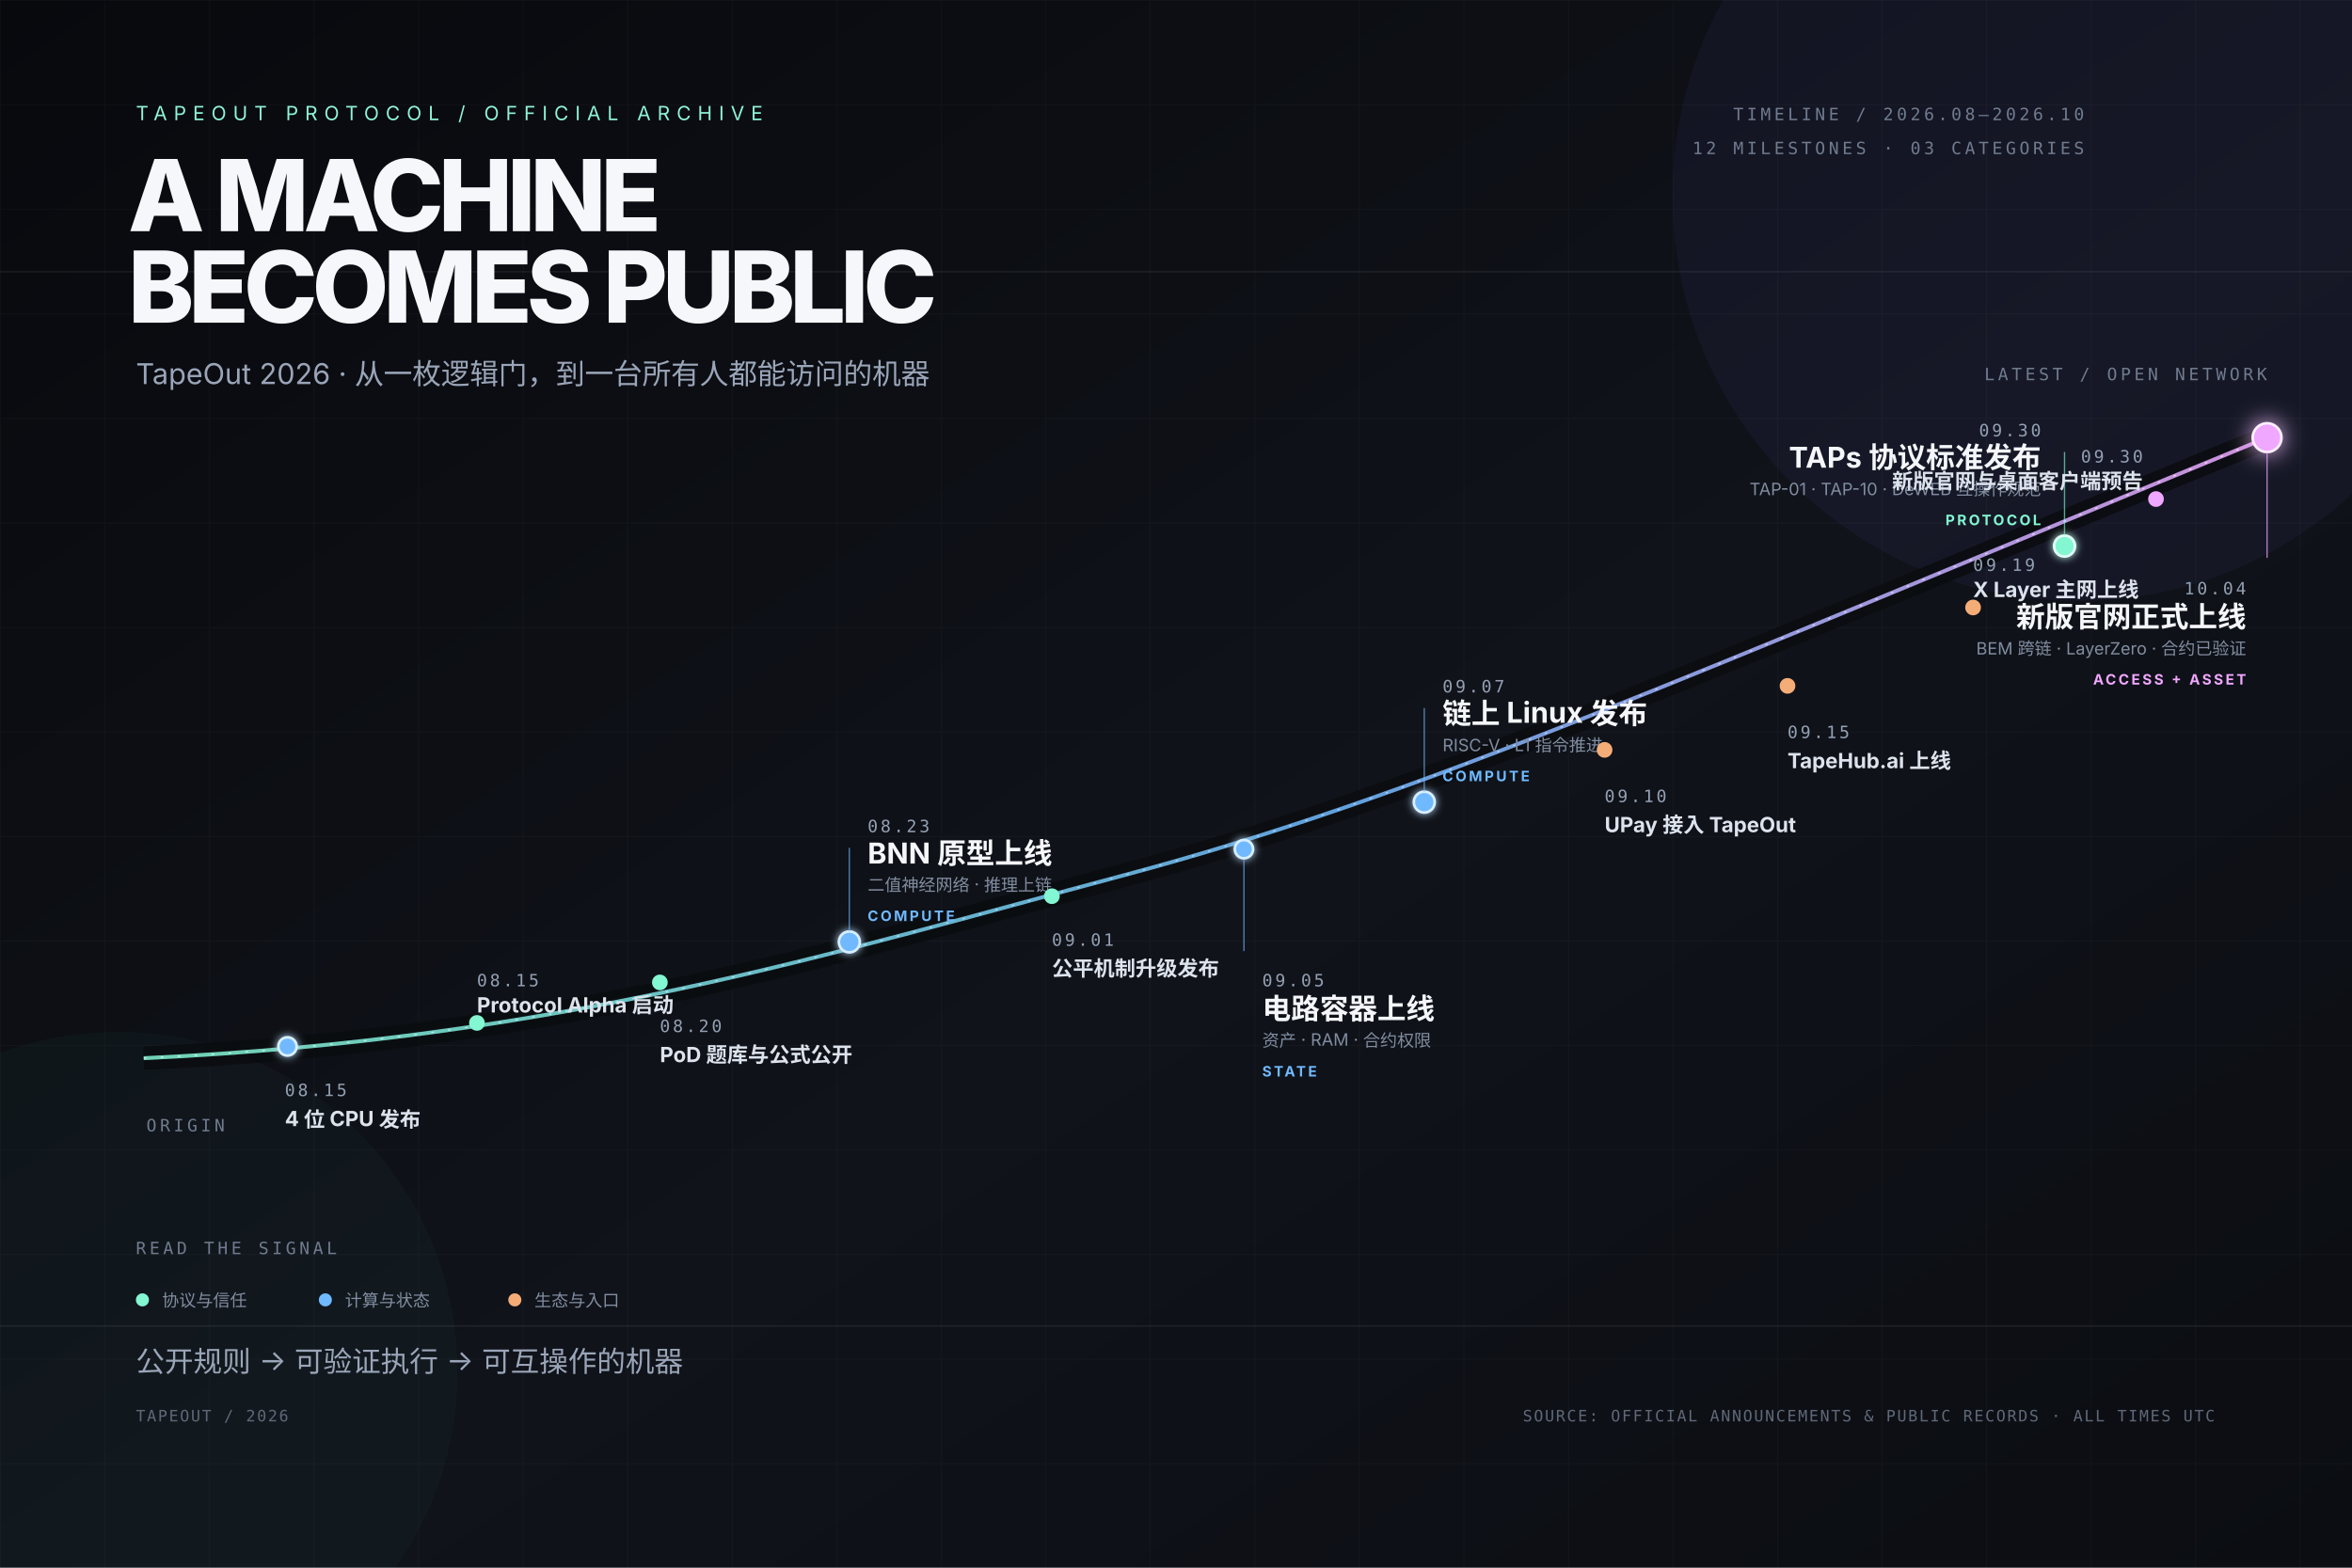
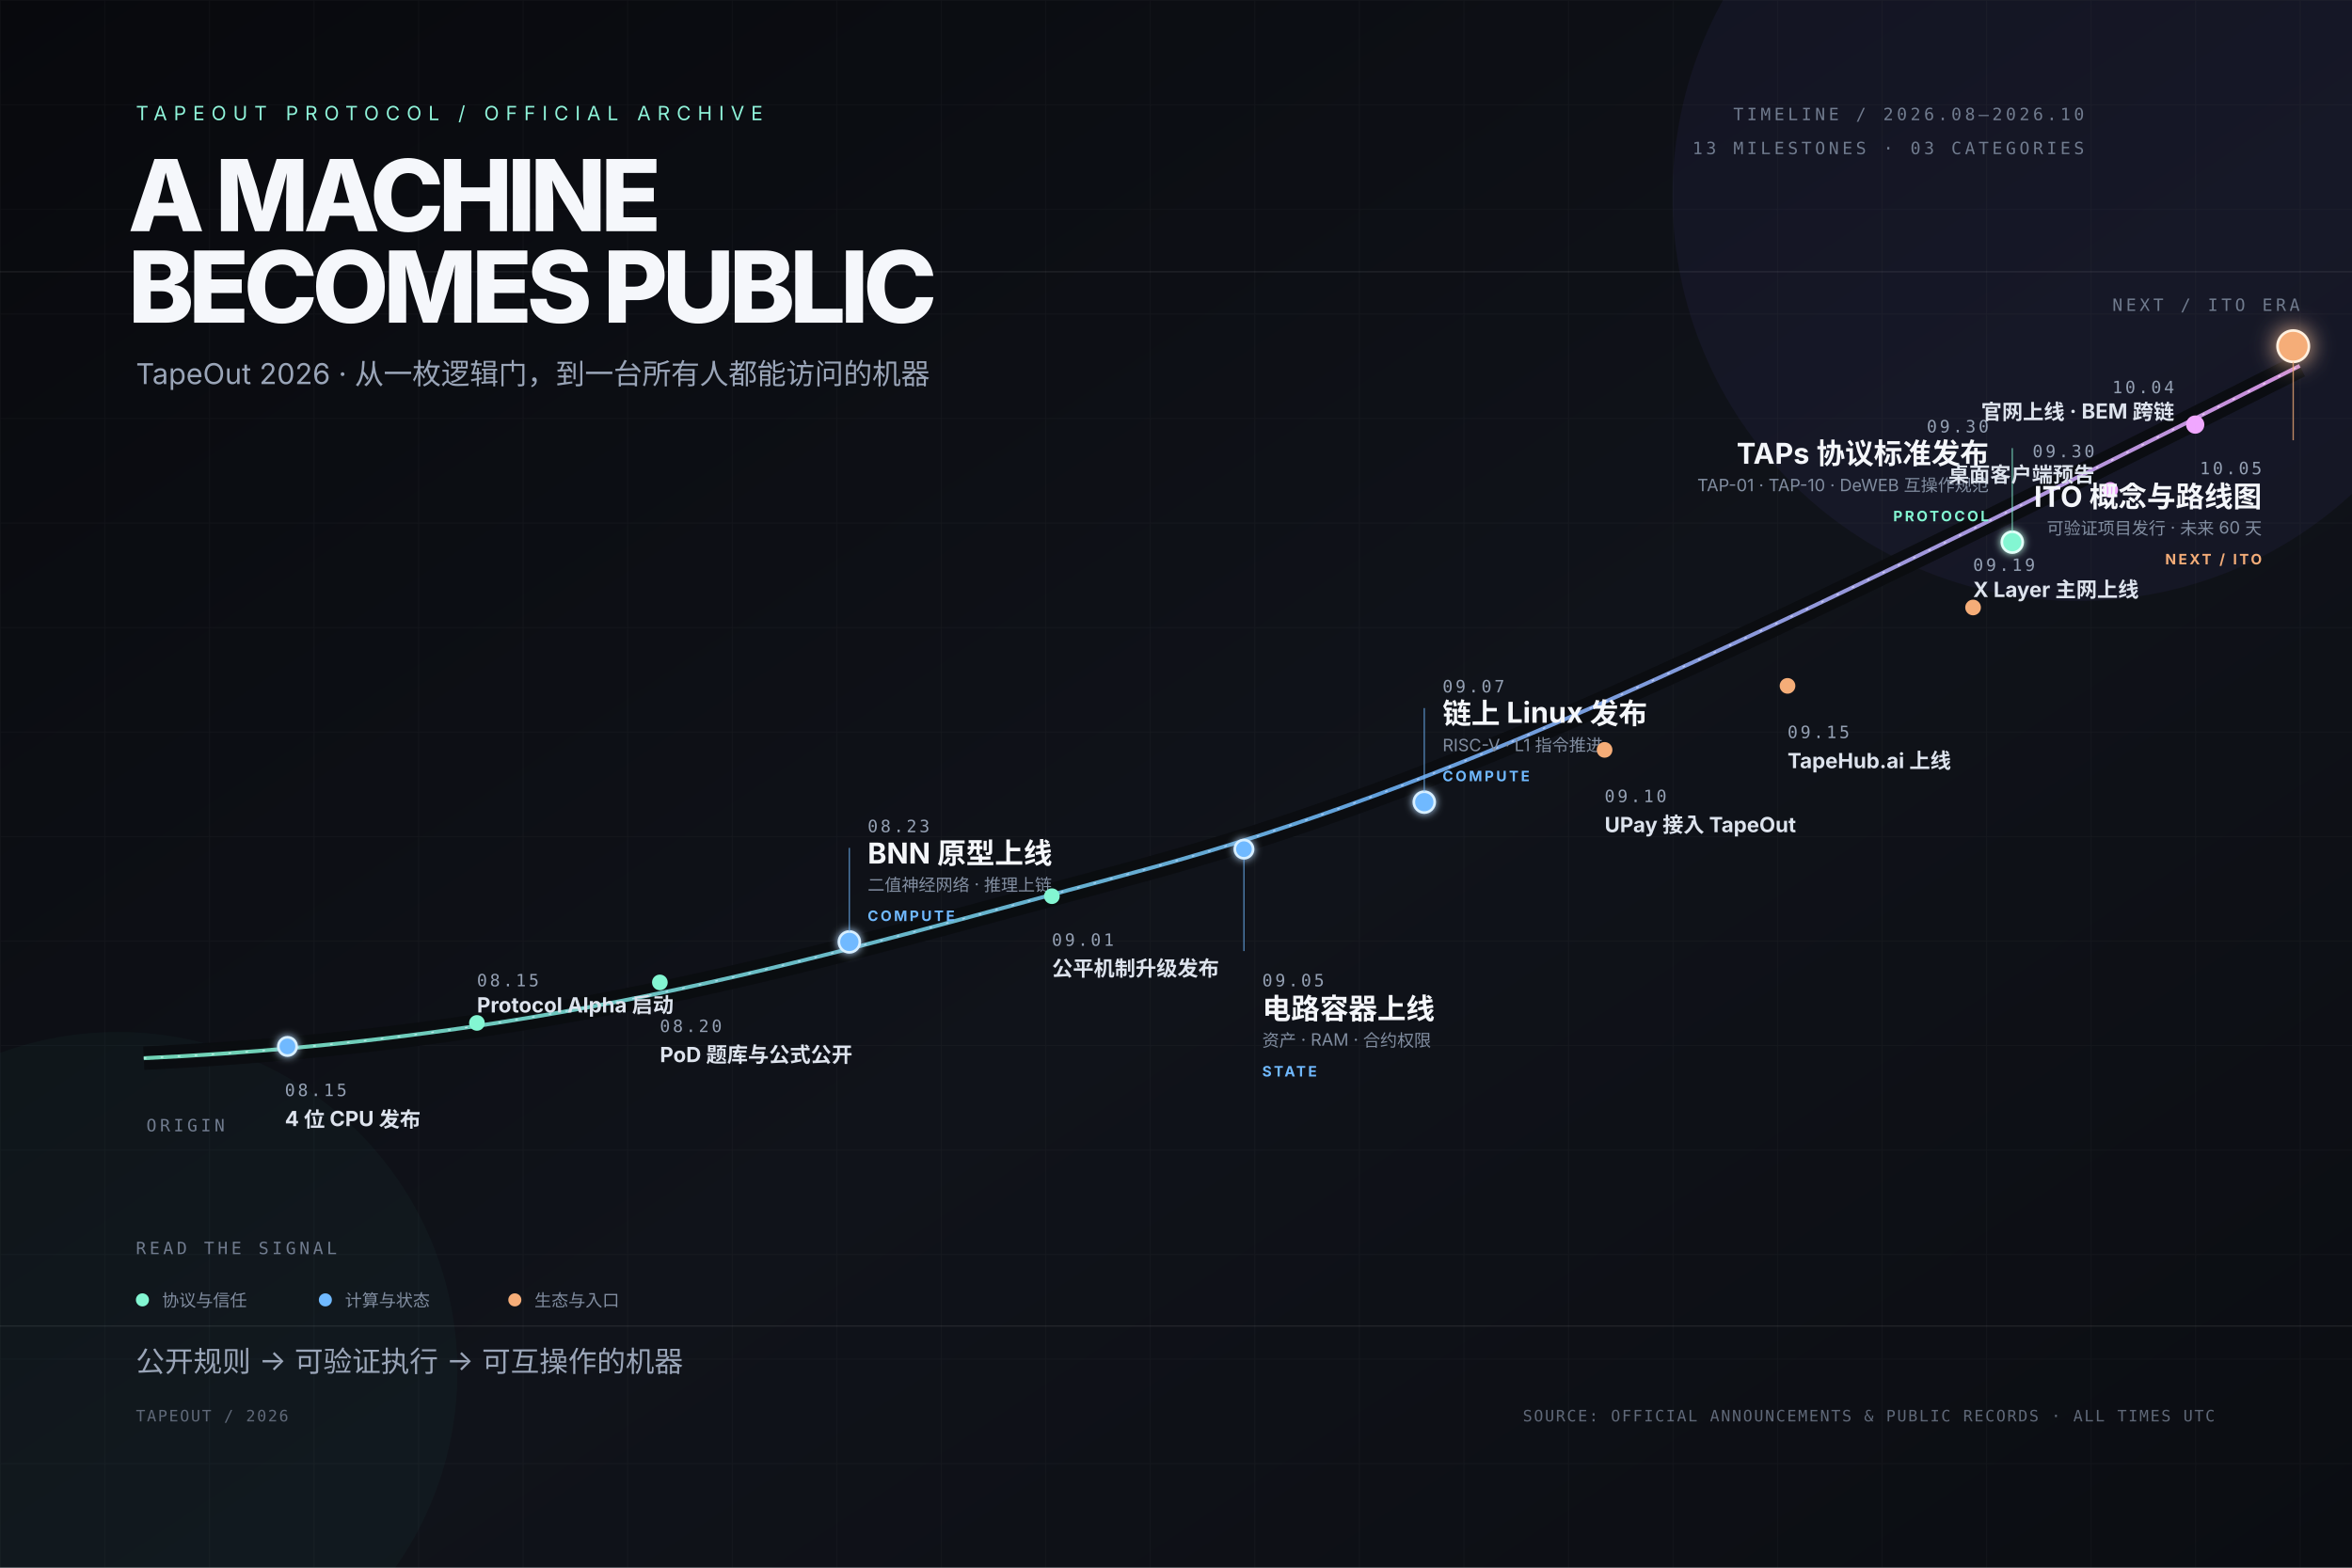
<svg xmlns="http://www.w3.org/2000/svg" viewBox="0 0 1800 1200" role="img" aria-labelledby="title desc">
  <defs>
    <linearGradient id="bg" x1="0" y1="0" x2="1" y2="1">
      <stop stop-color="#08090d" />
      <stop offset=".55" stop-color="#10131a" />
      <stop offset="1" stop-color="#0b0d12" />
    </linearGradient>
    <linearGradient id="beam" x1="0" y1="1" x2="1" y2="0">
      <stop stop-color="#83f6d2" />
      <stop offset=".48" stop-color="#70b9ff" />
      <stop offset="1" stop-color="#f0a7ff" />
    </linearGradient>
    <linearGradient id="beam2" x1="0" x2="1">
      <stop stop-color="#d8fff4" />
      <stop offset=".5" stop-color="#b4d7ff" />
      <stop offset="1" stop-color="#ffe2fb" />
    </linearGradient>
    <filter id="glow" x="-100%" y="-100%" width="300%" height="300%">
      <feGaussianBlur stdDeviation="9" result="b" />
      <feMerge>
        <feMergeNode in="b" />
        <feMergeNode in="SourceGraphic" />
      </feMerge>
    </filter>
    <filter id="smallGlow" x="-100%" y="-100%" width="300%" height="300%">
      <feGaussianBlur stdDeviation="3" result="b" />
      <feMerge>
        <feMergeNode in="b" />
        <feMergeNode in="SourceGraphic" />
      </feMerge>
    </filter>
    <pattern id="grid" width="80" height="80" patternUnits="userSpaceOnUse">
      <path d="M80 0H0V80" fill="none" stroke="#fff" stroke-opacity=".035" />
    </pattern>
    <style>
      .sans{font-family:Inter,"SF Pro Display","PingFang SC","Microsoft YaHei",sans-serif}.mono{font-family:"SFMono-Regular",Consolas,monospace}
      .kicker{font-size:15px;letter-spacing:.34em;fill:#8ff4da}.title{font-size:76px;font-weight:760;letter-spacing:-.055em;fill:#f5f7fb}.subtitle{font-size:22px;fill:#9aa5b8}.meta{font-size:13px;letter-spacing:.2em;fill:#707b8e}.date{font-size:13px;letter-spacing:.16em;fill:#94a0b3}.name{font-size:22px;font-weight:700;fill:#f4f6fa}.minor{font-size:16px;font-weight:650;fill:#dde3ed}.detail{font-size:13px;fill:#818da0}.cat{font-size:11px;letter-spacing:.16em;font-weight:700}.foot{font-size:12px;letter-spacing:.1em;fill:#5f6878}
    </style>
  </defs>
  <rect width="1800" height="1200" fill="url(#bg)" />
  <rect width="1800" height="1200" fill="url(#grid)" />
  <path d="M0 208H1800M0 1015H1800" stroke="#fff" stroke-opacity=".08" />
  <circle cx="1590" cy="150" r="310" fill="#8067ff" opacity=".055" />
  <circle cx="90" cy="1050" r="260" fill="#39e6c0" opacity=".035" />
  <text x="104" y="92" class="sans kicker">TAPEOUT PROTOCOL / OFFICIAL ARCHIVE</text>
  <text x="98" y="177" class="sans title">A MACHINE</text>
  <text x="98" y="247" class="sans title" fill="url(#beam2)">BECOMES PUBLIC</text>
  <text x="104" y="294" class="sans subtitle">TapeOut 2026 · 从一枚逻辑门，到一台所有人都能访问的机器</text>
  <text x="1595" y="92" text-anchor="end" class="mono meta">TIMELINE / 2026.08—2026.10</text>
-   <text x="1595" y="118" text-anchor="end" class="mono meta">12 MILESTONES · 03 CATEGORIES</text>
-   <path d="M110 810 C430 795 635 730 860 670 S1285 520 1735 335" fill="none" stroke="#0a0c10" stroke-width="18" opacity=".9" />
-   <path d="M110 810 C430 795 635 730 860 670 S1285 520 1735 335" fill="none" stroke="url(#beam)" stroke-width="3" opacity=".85" />
-   <path d="M110 810 C430 795 635 730 860 670 S1285 520 1735 335" fill="none" stroke="url(#beam2)" stroke-width="1" opacity=".8" stroke-dasharray="2 11" />
+   <text x="1595" y="118" text-anchor="end" class="mono meta">13 MILESTONES · 03 CATEGORIES</text>
+   <path d="M110 810 C430 795 635 730 860 670 S1285 520 1760 280" fill="none" stroke="#0a0c10" stroke-width="18" opacity=".9" />
+   <path d="M110 810 C430 795 635 730 860 670 S1285 520 1760 280" fill="none" stroke="url(#beam)" stroke-width="3" opacity=".85" />
+   <path d="M110 810 C430 795 635 730 860 670 S1285 520 1760 280" fill="none" stroke="url(#beam2)" stroke-width="1" opacity=".8" stroke-dasharray="2 11" />
  <text x="112" y="866" class="mono meta">ORIGIN</text>
-   <text x="1735" y="291" text-anchor="end" class="mono meta">LATEST / OPEN NETWORK</text>
+   <text x="1760" y="238" text-anchor="end" class="mono meta">NEXT / ITO ERA</text>
  <g class="sans">
    <g transform="translate(220 801)">
      <circle r="7" fill="#70b9ff" stroke="#d8efff" stroke-width="2" filter="url(#smallGlow)" />
      <text x="-2" y="38" class="mono date">08.15</text>
      <text x="-2" y="61" class="minor">4 位 CPU 发布</text>
    </g>
    <g transform="translate(365 783)">
      <circle r="6" fill="#83f6d2" />
      <text x="0" y="-28" class="mono date">08.15</text>
      <text x="0" y="-8" class="minor">Protocol Alpha 启动</text>
    </g>
    <g transform="translate(505 752)">
      <circle r="6" fill="#83f6d2" />
      <text x="0" y="38" class="mono date">08.20</text>
      <text x="0" y="61" class="minor">PoD 题库与公式公开</text>
    </g>
    <g transform="translate(650 721)">
      <circle r="8" fill="#70b9ff" stroke="#d8efff" stroke-width="2" filter="url(#smallGlow)" />
      <path d="M0 -8V-72" stroke="#70b9ff" stroke-opacity=".65" />
      <text x="14" y="-84" class="mono date">08.23</text>
      <text x="14" y="-60" class="name">BNN 原型上线</text>
      <text x="14" y="-39" class="detail">二值神经网络 · 推理上链</text>
      <text x="14" y="-16" class="cat" fill="#70b9ff">COMPUTE</text>
    </g>
    <g transform="translate(805 686)">
      <circle r="6" fill="#83f6d2" />
      <text x="0" y="38" class="mono date">09.01</text>
      <text x="0" y="61" class="minor">公平机制升级发布</text>
    </g>
    <g transform="translate(952 650)">
      <circle r="7" fill="#70b9ff" stroke="#d8efff" stroke-width="2" filter="url(#smallGlow)" />
      <path d="M0 8V78" stroke="#70b9ff" stroke-opacity=".65" />
      <text x="14" y="105" class="mono date">09.05</text>
      <text x="14" y="130" class="name">电路容器上线</text>
      <text x="14" y="151" class="detail">资产 · RAM · 合约权限</text>
      <text x="14" y="174" class="cat" fill="#70b9ff">STATE</text>
    </g>
    <g transform="translate(1090 614)">
      <circle r="8" fill="#70b9ff" stroke="#d8efff" stroke-width="2" filter="url(#smallGlow)" />
      <path d="M0 -8V-72" stroke="#70b9ff" stroke-opacity=".65" />
      <text x="14" y="-84" class="mono date">09.07</text>
      <text x="14" y="-60" class="name">链上 Linux 发布</text>
      <text x="14" y="-39" class="detail">RISC-V · L1 指令推进</text>
      <text x="14" y="-16" class="cat" fill="#70b9ff">COMPUTE</text>
    </g>
    <g transform="translate(1228 574)">
      <circle r="6" fill="#f5ad78" />
      <text x="0" y="40" class="mono date">09.10</text>
      <text x="0" y="63" class="minor">UPay 接入 TapeOut</text>
    </g>
    <g transform="translate(1368 525)">
      <circle r="6" fill="#f5ad78" />
      <text x="0" y="40" class="mono date">09.15</text>
      <text x="0" y="63" class="minor">TapeHub.ai 上线</text>
    </g>
    <g transform="translate(1510 465)">
      <circle r="6" fill="#f5ad78" />
      <text x="0" y="-28" class="mono date">09.19</text>
      <text x="0" y="-8" class="minor">X Layer 主网上线</text>
    </g>
-     <g transform="translate(1580 418)">
+     <g transform="translate(1540 415)">
      <circle r="8" fill="#83f6d2" stroke="#e2fff8" stroke-width="2" filter="url(#smallGlow)" />
      <path d="M0 -8V-72" stroke="#83f6d2" stroke-opacity=".65" />
      <text x="-18" y="-84" text-anchor="end" class="mono date">09.30</text>
      <text x="-18" y="-60" text-anchor="end" class="name">TAPs 协议标准发布</text>
      <text x="-18" y="-39" text-anchor="end" class="detail">TAP-01 · TAP-10 · DeWEB 互操作规范</text>
      <text x="-18" y="-16" text-anchor="end" class="cat" fill="#83f6d2">PROTOCOL</text>
    </g>
-     <g transform="translate(1650 382)">
+     <g transform="translate(1615 375)">
      <circle r="6" fill="#f0a7ff" />
-       <text x="-10" y="-28" text-anchor="end" class="mono date">09.30</text>
-       <text x="-10" y="-8" text-anchor="end" class="minor">新版官网与桌面客户端预告</text>
+       <text x="-12" y="-25" text-anchor="end" class="mono date">09.30</text>
+       <text x="-12" y="-6" text-anchor="end" class="minor">桌面客户端预告</text>
    </g>
-     <g transform="translate(1735 335)">
-       <circle r="11" fill="#f0a7ff" stroke="#fff0fd" stroke-width="2" filter="url(#glow)" />
-       <path d="M0 11V92" stroke="#f0a7ff" stroke-opacity=".7" />
-       <text x="-16" y="120" text-anchor="end" class="mono date">10.04</text>
-       <text x="-16" y="145" text-anchor="end" class="name">新版官网正式上线</text>
-       <text x="-16" y="166" text-anchor="end" class="detail">BEM 跨链 · LayerZero · 合约已验证</text>
-       <text x="-16" y="189" text-anchor="end" class="cat" fill="#f0a7ff">ACCESS + ASSET</text>
+     <g transform="translate(1680 325)">
+       <circle r="7" fill="#f0a7ff" />
+       <text x="-16" y="-24" text-anchor="end" class="mono date">10.04</text>
+       <text x="-16" y="-4" text-anchor="end" class="minor">官网上线 · BEM 跨链</text>
+     </g>
+     <g transform="translate(1755 265)">
+       <circle r="12" fill="#f5ad78" stroke="#fff0df" stroke-width="2" filter="url(#glow)" />
+       <path d="M0 12V72" stroke="#f5ad78" stroke-opacity=".75" />
+       <text x="-24" y="98" text-anchor="end" class="mono date">10.05</text>
+       <text x="-24" y="123" text-anchor="end" class="name">ITO 概念与路线图</text>
+       <text x="-24" y="144" text-anchor="end" class="detail">可验证项目发行 · 未来 60 天</text>
+       <text x="-24" y="167" text-anchor="end" class="cat" fill="#f5ad78">NEXT / ITO</text>
    </g>
  </g>
  <g transform="translate(104 960)" class="sans">
    <text class="mono meta" y="0">READ THE SIGNAL</text>
    <circle cx="5" cy="35" r="5" fill="#83f6d2" />
    <text x="20" y="40" class="detail">协议与信任</text>
    <circle cx="145" cy="35" r="5" fill="#70b9ff" />
    <text x="160" y="40" class="detail">计算与状态</text>
    <circle cx="290" cy="35" r="5" fill="#f5ad78" />
    <text x="305" y="40" class="detail">生态与入口</text>
    <text x="0" y="90" class="sans subtitle" font-size="19">公开规则 → 可验证执行 → 可互操作的机器</text>
  </g>
  <text x="1695" y="1088" text-anchor="end" class="mono foot">SOURCE: OFFICIAL ANNOUNCEMENTS &amp; PUBLIC RECORDS · ALL TIMES UTC</text>
  <text x="104" y="1088" class="mono foot">TAPEOUT / 2026</text>
</svg>
